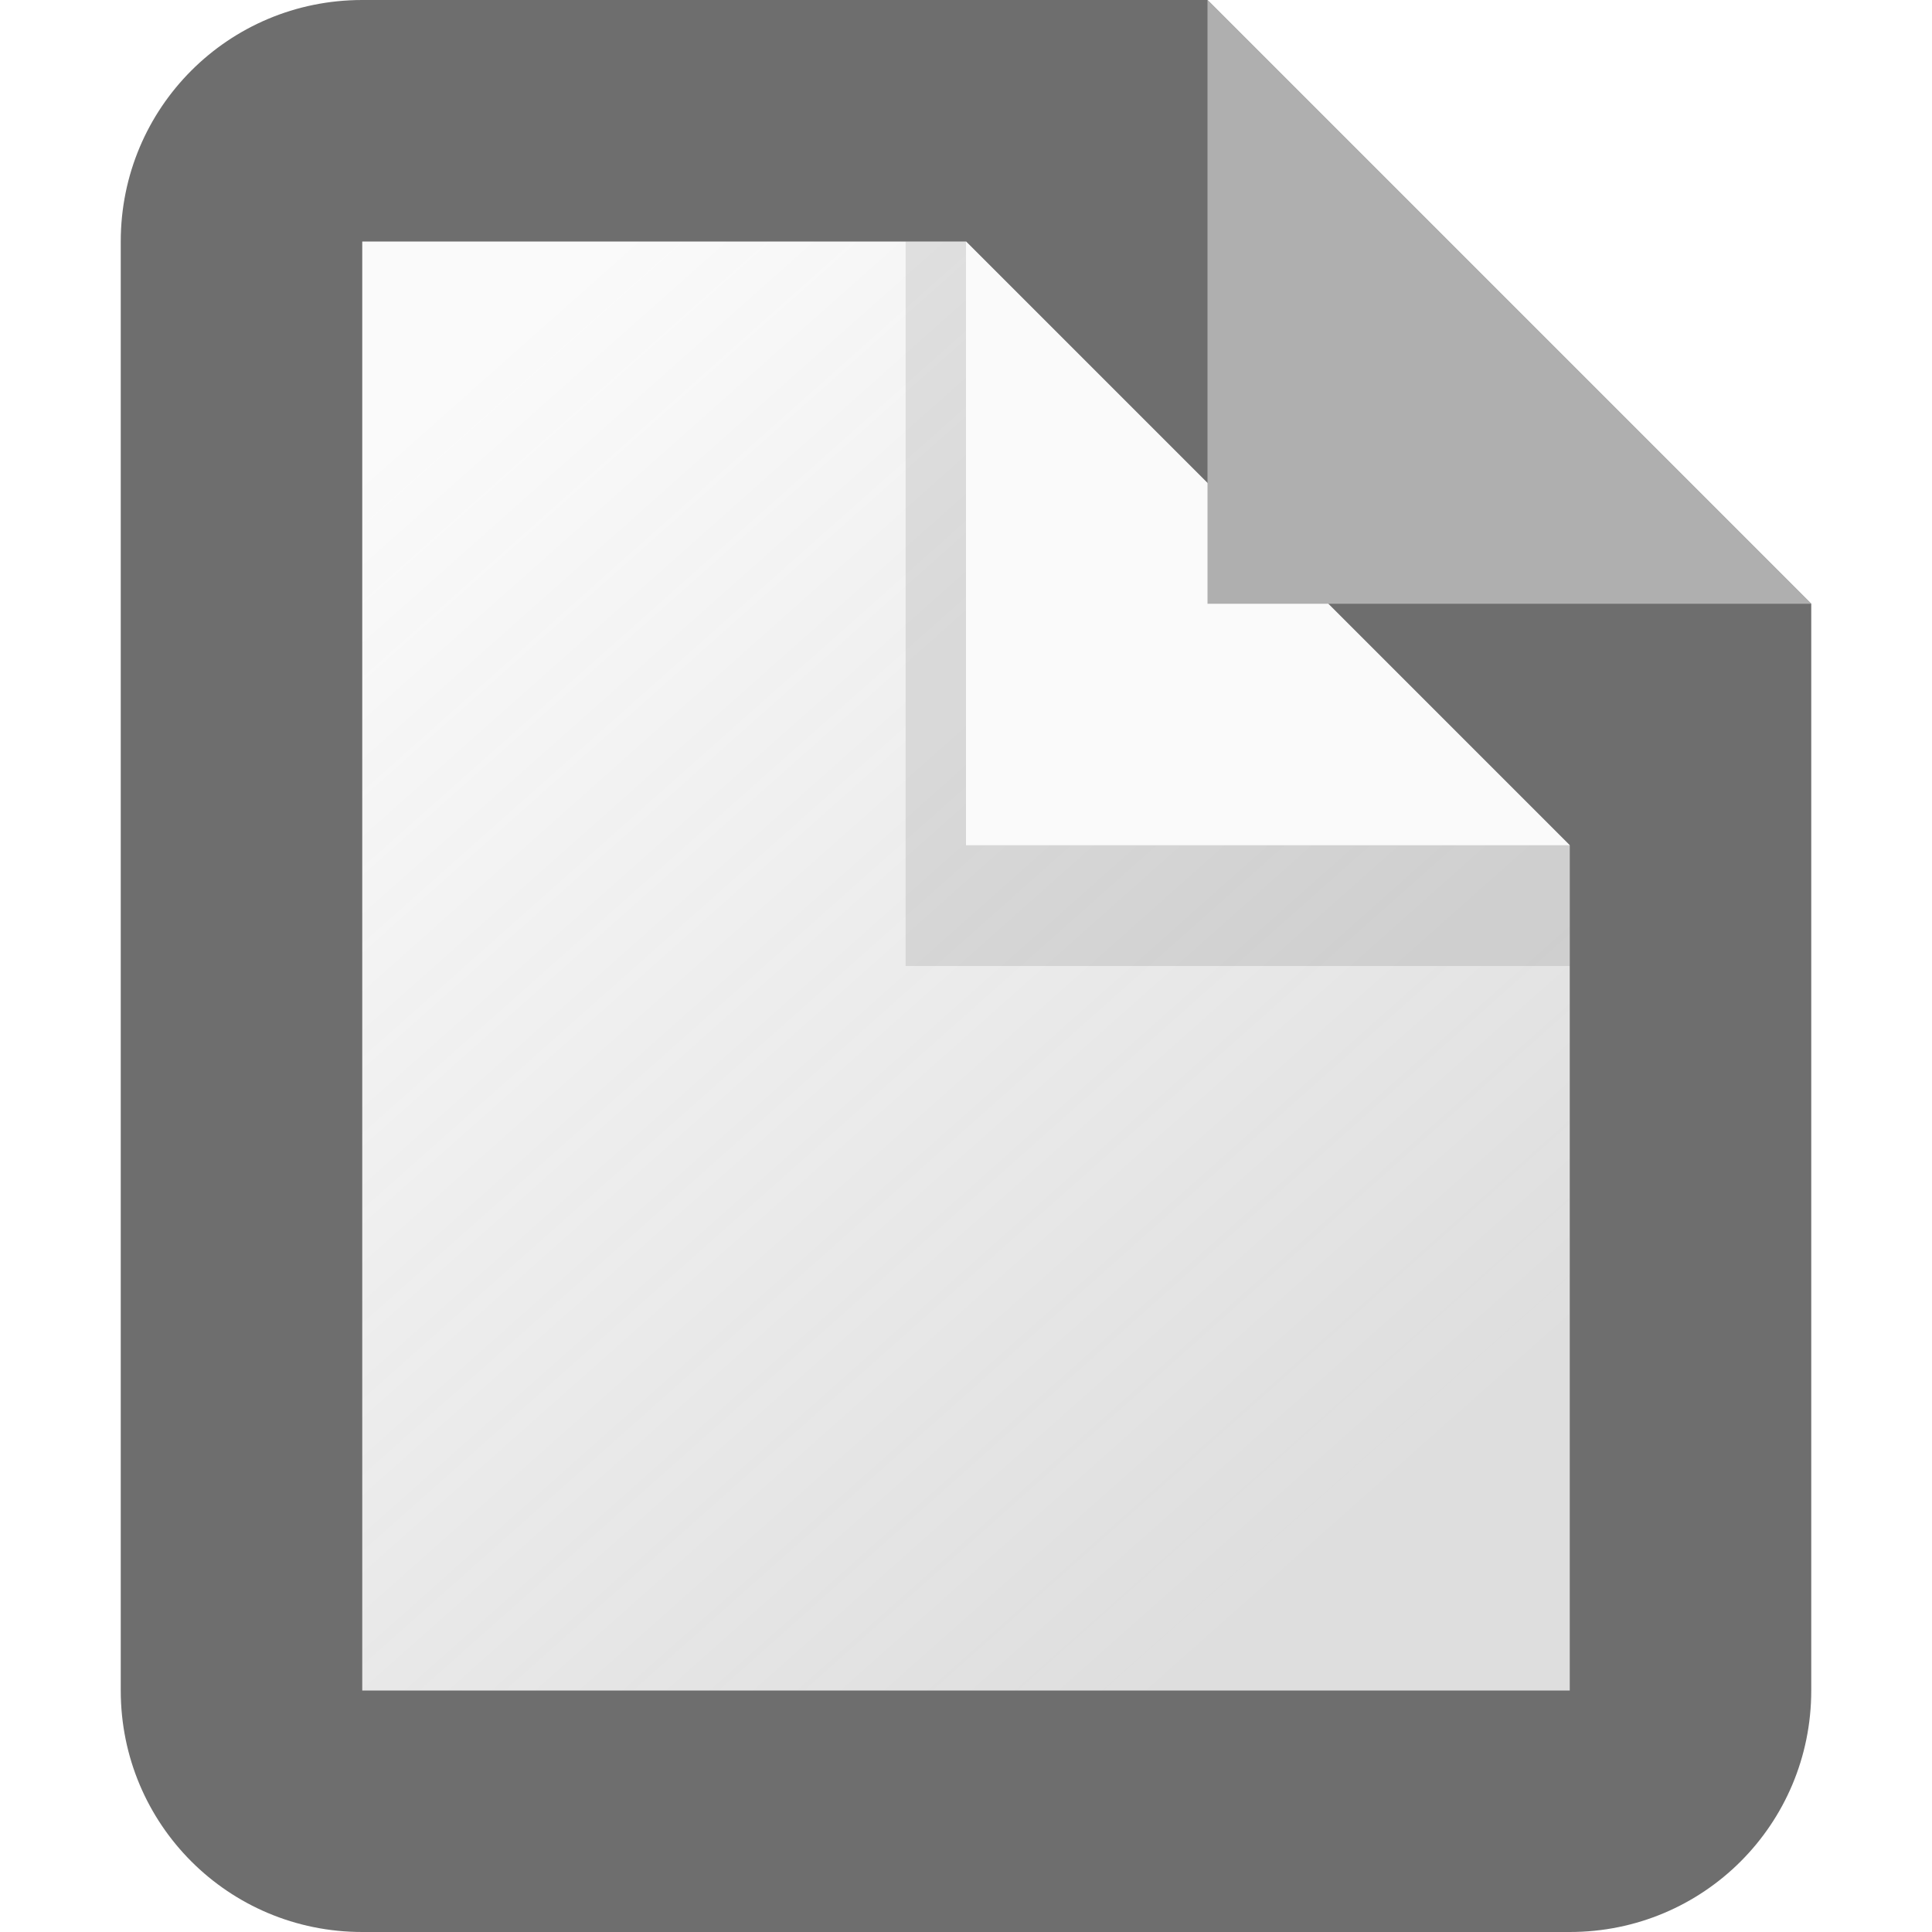
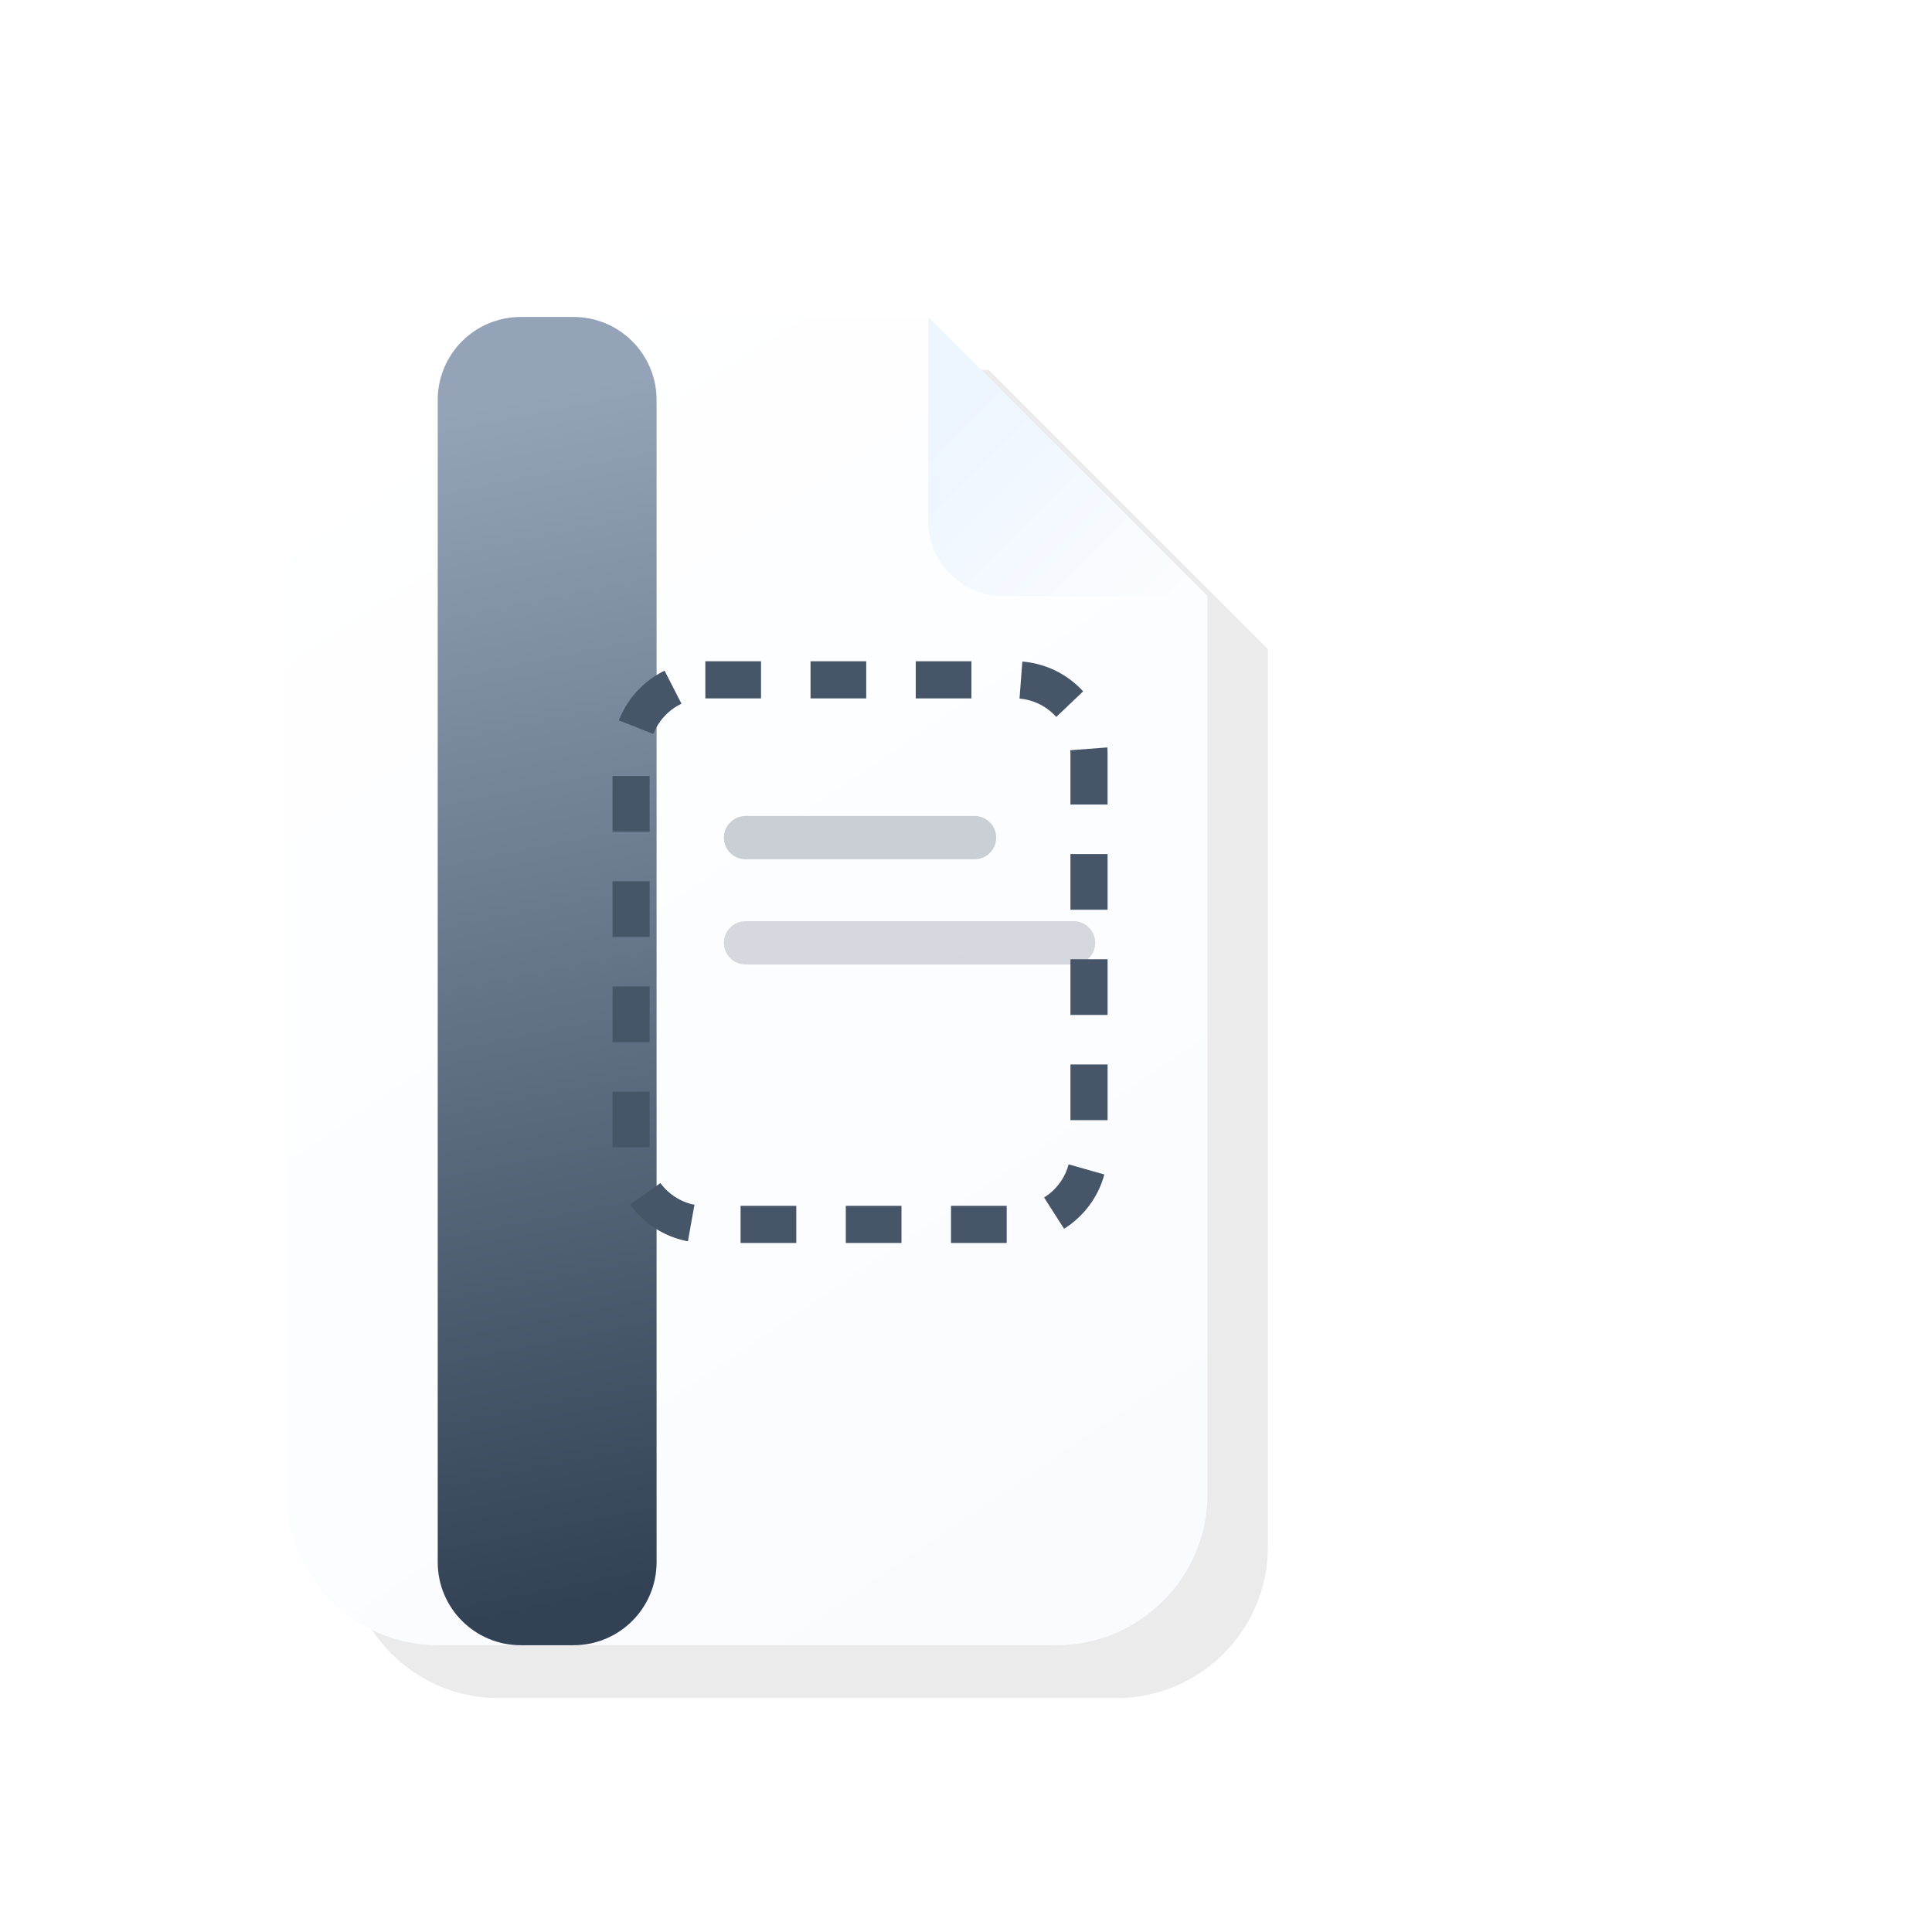
- <svg xmlns="http://www.w3.org/2000/svg" id="SVGRoot" width="16" height="16" version="1.1" viewBox="0 0 16 16" xml:space="preserve">
+ <svg xmlns="http://www.w3.org/2000/svg" width="512" height="512" viewBox="0 0 512 512">
  <defs>
-     <linearGradient id="linearGradient41820" x1="12" x2="4" y1="12" y2="3" gradientUnits="userSpaceOnUse">
-       <stop stop-color="#fafafa" stop-opacity=".799" offset="0" />
-       <stop stop-color="#fafafa" offset="1" />
+     <linearGradient id="accent" x1="116" y1="110" x2="178" y2="420" gradientUnits="userSpaceOnUse">
+       <stop offset="0" stop-color="#94A3B8" />
+       <stop offset="1" stop-color="#334155" />
+     </linearGradient>
+     <linearGradient id="panel" x1="116" y1="84" x2="360" y2="444" gradientUnits="userSpaceOnUse">
+       <stop offset="0" stop-color="#ffffff" />
+       <stop offset="1" stop-color="#f8fbff" />
+     </linearGradient>
+     <linearGradient id="fold" x1="278" y1="84" x2="348" y2="154" gradientUnits="userSpaceOnUse">
+       <stop offset="0" stop-color="#edf5ff" />
+       <stop offset="1" stop-color="#ffffff" />
    </linearGradient>
  </defs>
-   <path d="m3 0c-1.108 0-2 0.892-2 2v12c0 1.108 0.892 2 2 2h10c1.108 0 2-0.892 2-2v-9l-5-5z" fill="#6e6e6e" />
-   <path d="m3 2v12h10v-7l-5-5z" fill="url(#linearGradient41820)" />
-   <path d="m7.5 2v6h5.5v-1l-5-5z" fill-opacity=".097" fill-rule="evenodd" stroke-linecap="square" stroke-width="2" />
-   <path d="m8 2v5h5z" fill="#fafafa" />
-   <path d="m10 0v5h5z" fill="#afafaf" fill-rule="evenodd" stroke-linecap="square" />
+   <path d="M132 98h130l74 74v238c0 22-18 40-40 40H132c-22 0-40-18-40-40V138c0-22 18-40 40-40z" fill="#000000" opacity=".08" />
+   <path d="M116 84h130l74 74v238c0 22-18 40-40 40H116c-22 0-40-18-40-40V124c0-22 18-40 40-40z" fill="url(#panel)" />
+   <rect x="116" y="84" width="58" height="352" rx="22" fill="url(#accent)" />
+   <path d="M246 84v54c0 11.046 8.954 20 20 20h54z" fill="url(#fold)" />
+   <g transform="translate(18 26)">
+     <g transform="scale(.82)">
+       <g>
+         <rect x="182" y="188" width="148" height="176" rx="24" fill="none" stroke="#475569" stroke-width="12" stroke-dasharray="18 16" />
+         <rect x="212" y="232" width="88" height="14" rx="7" fill="#475569" opacity="0.28" />
+         <rect x="212" y="266" width="120" height="14" rx="7" fill="#475569" opacity="0.22" />
+       </g>
+     </g>
+   </g>
</svg>
